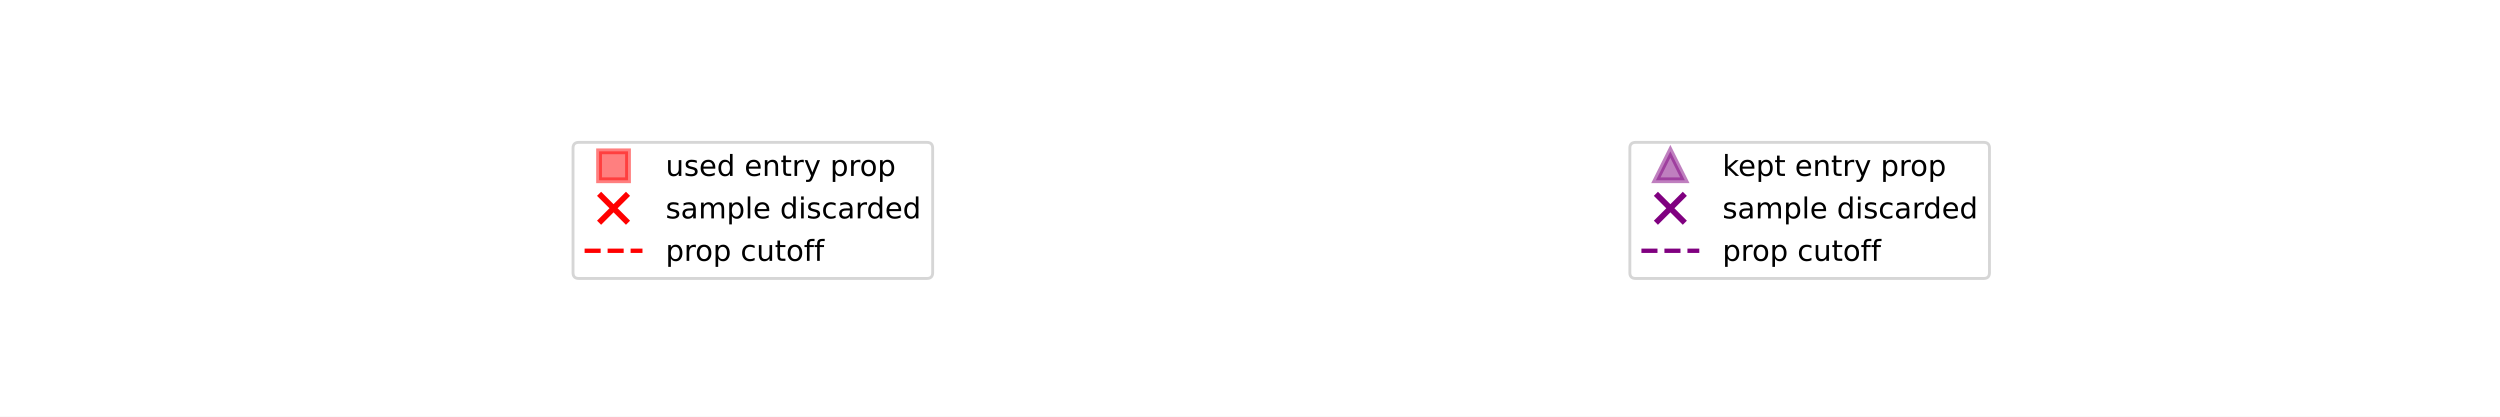
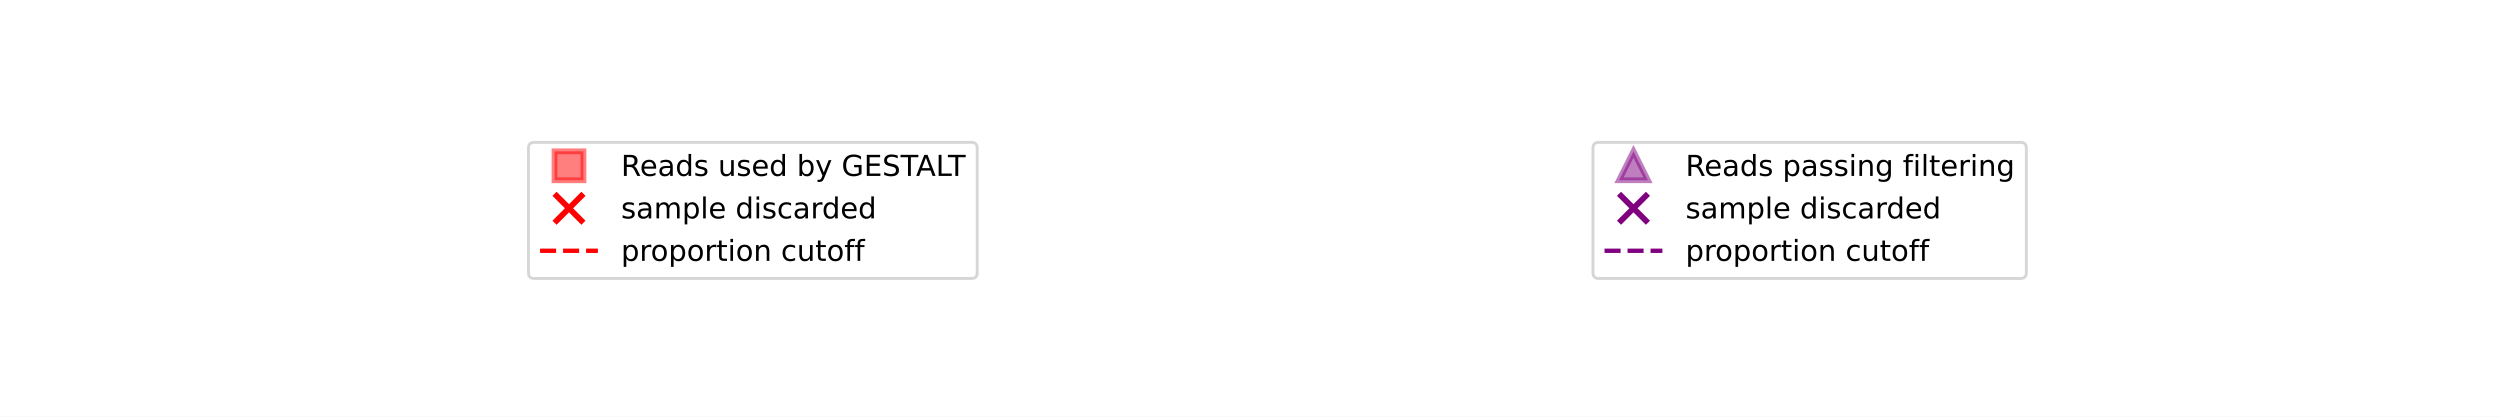
<svg xmlns="http://www.w3.org/2000/svg" xmlns:xlink="http://www.w3.org/1999/xlink" width="864pt" height="144pt" viewBox="0 0 864 144" version="1.1">
  <defs>
    <style type="text/css">*{stroke-linejoin: round; stroke-linecap: butt}</style>
  </defs>
  <g id="figure_1">
    <g id="patch_1">
      <path d="M 0 144  L 864 144  L 864 0  L 0 0  z " style="fill: #ffffff" />
    </g>
    <g id="axes_1">
      <g id="legend_1">
        <g id="patch_2">
-           <path d="M 200.04 96.237  L 320.324 96.237  Q 322.324 96.237 322.324 94.237  L 322.324 51.203  Q 322.324 49.203 320.324 49.203  L 200.04 49.203  Q 198.04 49.203 198.04 51.203  L 198.04 94.237  Q 198.04 96.237 200.04 96.237  z " style="fill: #ffffff; opacity: 0.8; stroke: #cccccc; stroke-linejoin: miter" />
+           <path d="M 184.641 96.237  L 335.722 96.237  Q 337.722 96.237 337.722 94.237  L 337.722 51.203  Q 337.722 49.203 335.722 49.203  L 184.641 49.203  Q 182.641 49.203 182.641 51.203  L 182.641 94.237  Q 182.641 96.237 184.641 96.237  z " style="fill: #ffffff; opacity: 0.8; stroke: #cccccc; stroke-linejoin: miter" />
        </g>
        <g id="line2d_1">
          <defs>
-             <path id="m695d969df0" d="M -5 5  L 5 5  L 5 -5  L -5 -5  z " style="stroke: #ff0000; stroke-opacity: 0.5; stroke-width: 2; stroke-linejoin: miter" />
-           </defs>
-           <g>
-             <use xlink:href="#m695d969df0" x="212.04" y="57.301" style="fill: #ff0000; fill-opacity: 0.5; stroke: #ff0000; stroke-opacity: 0.5; stroke-width: 2; stroke-linejoin: miter" />
+             <path id="mf7968bbe63" d="M -5 5  L 5 5  L 5 -5  L -5 -5  z " style="stroke: #ff0000; stroke-opacity: 0.5; stroke-width: 2; stroke-linejoin: miter" />
+           </defs>
+           <g>
+             <use xlink:href="#mf7968bbe63" x="196.641" y="57.301" style="fill: #ff0000; fill-opacity: 0.5; stroke: #ff0000; stroke-opacity: 0.5; stroke-width: 2; stroke-linejoin: miter" />
          </g>
        </g>
        <g id="text_1">
-           <g transform="translate(230.0396 60.80125) scale(0.1 -0.1)">
-             <defs>
+           <g transform="translate(214.6412 60.80125) scale(0.1 -0.1)">
+             <defs>
+               <path id="DejaVuSans-52" d="M 2841 2188  Q 3044 2119 3236 1894  Q 3428 1669 3622 1275  L 4263 0  L 3584 0  L 2988 1197  Q 2756 1666 2539 1819  Q 2322 1972 1947 1972  L 1259 1972  L 1259 0  L 628 0  L 628 4666  L 2053 4666  Q 2853 4666 3247 4331  Q 3641 3997 3641 3322  Q 3641 2881 3436 2590  Q 3231 2300 2841 2188  z M 1259 4147  L 1259 2491  L 2053 2491  Q 2509 2491 2742 2702  Q 2975 2913 2975 3322  Q 2975 3731 2742 3939  Q 2509 4147 2053 4147  L 1259 4147  z " transform="scale(0.015625)" />
+               <path id="DejaVuSans-65" d="M 3597 1894  L 3597 1613  L 953 1613  Q 991 1019 1311 708  Q 1631 397 2203 397  Q 2534 397 2845 478  Q 3156 559 3463 722  L 3463 178  Q 3153 47 2828 -22  Q 2503 -91 2169 -91  Q 1331 -91 842 396  Q 353 884 353 1716  Q 353 2575 817 3079  Q 1281 3584 2069 3584  Q 2775 3584 3186 3129  Q 3597 2675 3597 1894  z M 3022 2063  Q 3016 2534 2758 2815  Q 2500 3097 2075 3097  Q 1594 3097 1305 2825  Q 1016 2553 972 2059  L 3022 2063  z " transform="scale(0.015625)" />
+               <path id="DejaVuSans-61" d="M 2194 1759  Q 1497 1759 1228 1600  Q 959 1441 959 1056  Q 959 750 1161 570  Q 1363 391 1709 391  Q 2188 391 2477 730  Q 2766 1069 2766 1631  L 2766 1759  L 2194 1759  z M 3341 1997  L 3341 0  L 2766 0  L 2766 531  Q 2569 213 2275 61  Q 1981 -91 1556 -91  Q 1019 -91 701 211  Q 384 513 384 1019  Q 384 1609 779 1909  Q 1175 2209 1959 2209  L 2766 2209  L 2766 2266  Q 2766 2663 2505 2880  Q 2244 3097 1772 3097  Q 1472 3097 1187 3025  Q 903 2953 641 2809  L 641 3341  Q 956 3463 1253 3523  Q 1550 3584 1831 3584  Q 2591 3584 2966 3190  Q 3341 2797 3341 1997  z " transform="scale(0.015625)" />
+               <path id="DejaVuSans-64" d="M 2906 2969  L 2906 4863  L 3481 4863  L 3481 0  L 2906 0  L 2906 525  Q 2725 213 2448 61  Q 2172 -91 1784 -91  Q 1150 -91 751 415  Q 353 922 353 1747  Q 353 2572 751 3078  Q 1150 3584 1784 3584  Q 2172 3584 2448 3432  Q 2725 3281 2906 2969  z M 947 1747  Q 947 1113 1208 752  Q 1469 391 1925 391  Q 2381 391 2643 752  Q 2906 1113 2906 1747  Q 2906 2381 2643 2742  Q 2381 3103 1925 3103  Q 1469 3103 1208 2742  Q 947 2381 947 1747  z " transform="scale(0.015625)" />
+               <path id="DejaVuSans-73" d="M 2834 3397  L 2834 2853  Q 2591 2978 2328 3040  Q 2066 3103 1784 3103  Q 1356 3103 1142 2972  Q 928 2841 928 2578  Q 928 2378 1081 2264  Q 1234 2150 1697 2047  L 1894 2003  Q 2506 1872 2764 1633  Q 3022 1394 3022 966  Q 3022 478 2636 193  Q 2250 -91 1575 -91  Q 1294 -91 989 -36  Q 684 19 347 128  L 347 722  Q 666 556 975 473  Q 1284 391 1588 391  Q 1994 391 2212 530  Q 2431 669 2431 922  Q 2431 1156 2273 1281  Q 2116 1406 1581 1522  L 1381 1569  Q 847 1681 609 1914  Q 372 2147 372 2553  Q 372 3047 722 3315  Q 1072 3584 1716 3584  Q 2034 3584 2315 3537  Q 2597 3491 2834 3397  z " transform="scale(0.015625)" />
+               <path id="DejaVuSans-20" transform="scale(0.015625)" />
              <path id="DejaVuSans-75" d="M 544 1381  L 544 3500  L 1119 3500  L 1119 1403  Q 1119 906 1312 657  Q 1506 409 1894 409  Q 2359 409 2629 706  Q 2900 1003 2900 1516  L 2900 3500  L 3475 3500  L 3475 0  L 2900 0  L 2900 538  Q 2691 219 2414 64  Q 2138 -91 1772 -91  Q 1169 -91 856 284  Q 544 659 544 1381  z M 1991 3584  L 1991 3584  z " transform="scale(0.015625)" />
-               <path id="DejaVuSans-73" d="M 2834 3397  L 2834 2853  Q 2591 2978 2328 3040  Q 2066 3103 1784 3103  Q 1356 3103 1142 2972  Q 928 2841 928 2578  Q 928 2378 1081 2264  Q 1234 2150 1697 2047  L 1894 2003  Q 2506 1872 2764 1633  Q 3022 1394 3022 966  Q 3022 478 2636 193  Q 2250 -91 1575 -91  Q 1294 -91 989 -36  Q 684 19 347 128  L 347 722  Q 666 556 975 473  Q 1284 391 1588 391  Q 1994 391 2212 530  Q 2431 669 2431 922  Q 2431 1156 2273 1281  Q 2116 1406 1581 1522  L 1381 1569  Q 847 1681 609 1914  Q 372 2147 372 2553  Q 372 3047 722 3315  Q 1072 3584 1716 3584  Q 2034 3584 2315 3537  Q 2597 3491 2834 3397  z " transform="scale(0.015625)" />
-               <path id="DejaVuSans-65" d="M 3597 1894  L 3597 1613  L 953 1613  Q 991 1019 1311 708  Q 1631 397 2203 397  Q 2534 397 2845 478  Q 3156 559 3463 722  L 3463 178  Q 3153 47 2828 -22  Q 2503 -91 2169 -91  Q 1331 -91 842 396  Q 353 884 353 1716  Q 353 2575 817 3079  Q 1281 3584 2069 3584  Q 2775 3584 3186 3129  Q 3597 2675 3597 1894  z M 3022 2063  Q 3016 2534 2758 2815  Q 2500 3097 2075 3097  Q 1594 3097 1305 2825  Q 1016 2553 972 2059  L 3022 2063  z " transform="scale(0.015625)" />
-               <path id="DejaVuSans-64" d="M 2906 2969  L 2906 4863  L 3481 4863  L 3481 0  L 2906 0  L 2906 525  Q 2725 213 2448 61  Q 2172 -91 1784 -91  Q 1150 -91 751 415  Q 353 922 353 1747  Q 353 2572 751 3078  Q 1150 3584 1784 3584  Q 2172 3584 2448 3432  Q 2725 3281 2906 2969  z M 947 1747  Q 947 1113 1208 752  Q 1469 391 1925 391  Q 2381 391 2643 752  Q 2906 1113 2906 1747  Q 2906 2381 2643 2742  Q 2381 3103 1925 3103  Q 1469 3103 1208 2742  Q 947 2381 947 1747  z " transform="scale(0.015625)" />
-               <path id="DejaVuSans-20" transform="scale(0.015625)" />
-               <path id="DejaVuSans-6e" d="M 3513 2113  L 3513 0  L 2938 0  L 2938 2094  Q 2938 2591 2744 2837  Q 2550 3084 2163 3084  Q 1697 3084 1428 2787  Q 1159 2491 1159 1978  L 1159 0  L 581 0  L 581 3500  L 1159 3500  L 1159 2956  Q 1366 3272 1645 3428  Q 1925 3584 2291 3584  Q 2894 3584 3203 3211  Q 3513 2838 3513 2113  z " transform="scale(0.015625)" />
-               <path id="DejaVuSans-74" d="M 1172 4494  L 1172 3500  L 2356 3500  L 2356 3053  L 1172 3053  L 1172 1153  Q 1172 725 1289 603  Q 1406 481 1766 481  L 2356 481  L 2356 0  L 1766 0  Q 1100 0 847 248  Q 594 497 594 1153  L 594 3053  L 172 3053  L 172 3500  L 594 3500  L 594 4494  L 1172 4494  z " transform="scale(0.015625)" />
-               <path id="DejaVuSans-72" d="M 2631 2963  Q 2534 3019 2420 3045  Q 2306 3072 2169 3072  Q 1681 3072 1420 2755  Q 1159 2438 1159 1844  L 1159 0  L 581 0  L 581 3500  L 1159 3500  L 1159 2956  Q 1341 3275 1631 3429  Q 1922 3584 2338 3584  Q 2397 3584 2469 3576  Q 2541 3569 2628 3553  L 2631 2963  z " transform="scale(0.015625)" />
+               <path id="DejaVuSans-62" d="M 3116 1747  Q 3116 2381 2855 2742  Q 2594 3103 2138 3103  Q 1681 3103 1420 2742  Q 1159 2381 1159 1747  Q 1159 1113 1420 752  Q 1681 391 2138 391  Q 2594 391 2855 752  Q 3116 1113 3116 1747  z M 1159 2969  Q 1341 3281 1617 3432  Q 1894 3584 2278 3584  Q 2916 3584 3314 3078  Q 3713 2572 3713 1747  Q 3713 922 3314 415  Q 2916 -91 2278 -91  Q 1894 -91 1617 61  Q 1341 213 1159 525  L 1159 0  L 581 0  L 581 4863  L 1159 4863  L 1159 2969  z " transform="scale(0.015625)" />
              <path id="DejaVuSans-79" d="M 2059 -325  Q 1816 -950 1584 -1140  Q 1353 -1331 966 -1331  L 506 -1331  L 506 -850  L 844 -850  Q 1081 -850 1212 -737  Q 1344 -625 1503 -206  L 1606 56  L 191 3500  L 800 3500  L 1894 763  L 2988 3500  L 3597 3500  L 2059 -325  z " transform="scale(0.015625)" />
+               <path id="DejaVuSans-47" d="M 3809 666  L 3809 1919  L 2778 1919  L 2778 2438  L 4434 2438  L 4434 434  Q 4069 175 3628 42  Q 3188 -91 2688 -91  Q 1594 -91 976 548  Q 359 1188 359 2328  Q 359 3472 976 4111  Q 1594 4750 2688 4750  Q 3144 4750 3555 4637  Q 3966 4525 4313 4306  L 4313 3634  Q 3963 3931 3569 4081  Q 3175 4231 2741 4231  Q 1884 4231 1454 3753  Q 1025 3275 1025 2328  Q 1025 1384 1454 906  Q 1884 428 2741 428  Q 3075 428 3337 486  Q 3600 544 3809 666  z " transform="scale(0.015625)" />
+               <path id="DejaVuSans-45" d="M 628 4666  L 3578 4666  L 3578 4134  L 1259 4134  L 1259 2753  L 3481 2753  L 3481 2222  L 1259 2222  L 1259 531  L 3634 531  L 3634 0  L 628 0  L 628 4666  z " transform="scale(0.015625)" />
+               <path id="DejaVuSans-53" d="M 3425 4513  L 3425 3897  Q 3066 4069 2747 4153  Q 2428 4238 2131 4238  Q 1616 4238 1336 4038  Q 1056 3838 1056 3469  Q 1056 3159 1242 3001  Q 1428 2844 1947 2747  L 2328 2669  Q 3034 2534 3370 2195  Q 3706 1856 3706 1288  Q 3706 609 3251 259  Q 2797 -91 1919 -91  Q 1588 -91 1214 -16  Q 841 59 441 206  L 441 856  Q 825 641 1194 531  Q 1563 422 1919 422  Q 2459 422 2753 634  Q 3047 847 3047 1241  Q 3047 1584 2836 1778  Q 2625 1972 2144 2069  L 1759 2144  Q 1053 2284 737 2584  Q 422 2884 422 3419  Q 422 4038 858 4394  Q 1294 4750 2059 4750  Q 2388 4750 2728 4690  Q 3069 4631 3425 4513  z " transform="scale(0.015625)" />
+               <path id="DejaVuSans-54" d="M -19 4666  L 3928 4666  L 3928 4134  L 2272 4134  L 2272 0  L 1638 0  L 1638 4134  L -19 4134  L -19 4666  z " transform="scale(0.015625)" />
+               <path id="DejaVuSans-41" d="M 2188 4044  L 1331 1722  L 3047 1722  L 2188 4044  z M 1831 4666  L 2547 4666  L 4325 0  L 3669 0  L 3244 1197  L 1141 1197  L 716 0  L 50 0  L 1831 4666  z " transform="scale(0.015625)" />
+               <path id="DejaVuSans-4c" d="M 628 4666  L 1259 4666  L 1259 531  L 3531 531  L 3531 0  L 628 0  L 628 4666  z " transform="scale(0.015625)" />
+             </defs>
+             <use xlink:href="#DejaVuSans-52" />
+             <use xlink:href="#DejaVuSans-65" transform="translate(64.98242 0)" />
+             <use xlink:href="#DejaVuSans-61" transform="translate(126.5059 0)" />
+             <use xlink:href="#DejaVuSans-64" transform="translate(187.7852 0)" />
+             <use xlink:href="#DejaVuSans-73" transform="translate(251.2617 0)" />
+             <use xlink:href="#DejaVuSans-20" transform="translate(303.3613 0)" />
+             <use xlink:href="#DejaVuSans-75" transform="translate(335.1484 0)" />
+             <use xlink:href="#DejaVuSans-73" transform="translate(398.5273 0)" />
+             <use xlink:href="#DejaVuSans-65" transform="translate(450.627 0)" />
+             <use xlink:href="#DejaVuSans-64" transform="translate(512.1504 0)" />
+             <use xlink:href="#DejaVuSans-20" transform="translate(575.627 0)" />
+             <use xlink:href="#DejaVuSans-62" transform="translate(607.4141 0)" />
+             <use xlink:href="#DejaVuSans-79" transform="translate(670.8906 0)" />
+             <use xlink:href="#DejaVuSans-20" transform="translate(730.0703 0)" />
+             <use xlink:href="#DejaVuSans-47" transform="translate(761.8574 0)" />
+             <use xlink:href="#DejaVuSans-45" transform="translate(839.3477 0)" />
+             <use xlink:href="#DejaVuSans-53" transform="translate(902.5312 0)" />
+             <use xlink:href="#DejaVuSans-54" transform="translate(966.0078 0)" />
+             <use xlink:href="#DejaVuSans-41" transform="translate(1019.342 0)" />
+             <use xlink:href="#DejaVuSans-4c" transform="translate(1087.75 0)" />
+             <use xlink:href="#DejaVuSans-54" transform="translate(1129.713 0)" />
+           </g>
+         </g>
+         <g id="line2d_2">
+           <defs>
+             <path id="m94dcb9247c" d="M -5 5  L 5 -5  M -5 -5  L 5 5  " style="stroke: #ff0000; stroke-width: 2" />
+           </defs>
+           <g>
+             <use xlink:href="#m94dcb9247c" x="196.641" y="71.979" style="fill: #ff0000; stroke: #ff0000; stroke-width: 2" />
+           </g>
+         </g>
+         <g id="text_2">
+           <g transform="translate(214.6412 75.47938) scale(0.1 -0.1)">
+             <defs>
+               <path id="DejaVuSans-6d" d="M 3328 2828  Q 3544 3216 3844 3400  Q 4144 3584 4550 3584  Q 5097 3584 5394 3201  Q 5691 2819 5691 2113  L 5691 0  L 5113 0  L 5113 2094  Q 5113 2597 4934 2840  Q 4756 3084 4391 3084  Q 3944 3084 3684 2787  Q 3425 2491 3425 1978  L 3425 0  L 2847 0  L 2847 2094  Q 2847 2600 2669 2842  Q 2491 3084 2119 3084  Q 1678 3084 1418 2786  Q 1159 2488 1159 1978  L 1159 0  L 581 0  L 581 3500  L 1159 3500  L 1159 2956  Q 1356 3278 1631 3431  Q 1906 3584 2284 3584  Q 2666 3584 2933 3390  Q 3200 3197 3328 2828  z " transform="scale(0.015625)" />
              <path id="DejaVuSans-70" d="M 1159 525  L 1159 -1331  L 581 -1331  L 581 3500  L 1159 3500  L 1159 2969  Q 1341 3281 1617 3432  Q 1894 3584 2278 3584  Q 2916 3584 3314 3078  Q 3713 2572 3713 1747  Q 3713 922 3314 415  Q 2916 -91 2278 -91  Q 1894 -91 1617 61  Q 1341 213 1159 525  z M 3116 1747  Q 3116 2381 2855 2742  Q 2594 3103 2138 3103  Q 1681 3103 1420 2742  Q 1159 2381 1159 1747  Q 1159 1113 1420 752  Q 1681 391 2138 391  Q 2594 391 2855 752  Q 3116 1113 3116 1747  z " transform="scale(0.015625)" />
-               <path id="DejaVuSans-6f" d="M 1959 3097  Q 1497 3097 1228 2736  Q 959 2375 959 1747  Q 959 1119 1226 758  Q 1494 397 1959 397  Q 2419 397 2687 759  Q 2956 1122 2956 1747  Q 2956 2369 2687 2733  Q 2419 3097 1959 3097  z M 1959 3584  Q 2709 3584 3137 3096  Q 3566 2609 3566 1747  Q 3566 888 3137 398  Q 2709 -91 1959 -91  Q 1206 -91 779 398  Q 353 888 353 1747  Q 353 2609 779 3096  Q 1206 3584 1959 3584  z " transform="scale(0.015625)" />
-             </defs>
-             <use xlink:href="#DejaVuSans-75" />
-             <use xlink:href="#DejaVuSans-73" transform="translate(63.37891 0)" />
-             <use xlink:href="#DejaVuSans-65" transform="translate(115.4785 0)" />
-             <use xlink:href="#DejaVuSans-64" transform="translate(177.002 0)" />
-             <use xlink:href="#DejaVuSans-20" transform="translate(240.4785 0)" />
-             <use xlink:href="#DejaVuSans-65" transform="translate(272.2656 0)" />
-             <use xlink:href="#DejaVuSans-6e" transform="translate(333.7891 0)" />
-             <use xlink:href="#DejaVuSans-74" transform="translate(397.168 0)" />
-             <use xlink:href="#DejaVuSans-72" transform="translate(436.377 0)" />
-             <use xlink:href="#DejaVuSans-79" transform="translate(477.4902 0)" />
-             <use xlink:href="#DejaVuSans-20" transform="translate(536.6699 0)" />
-             <use xlink:href="#DejaVuSans-70" transform="translate(568.457 0)" />
-             <use xlink:href="#DejaVuSans-72" transform="translate(631.9336 0)" />
-             <use xlink:href="#DejaVuSans-6f" transform="translate(670.7969 0)" />
-             <use xlink:href="#DejaVuSans-70" transform="translate(731.9785 0)" />
-           </g>
-         </g>
-         <g id="line2d_2">
-           <defs>
-             <path id="mdfcf675a72" d="M -5 5  L 5 -5  M -5 -5  L 5 5  " style="stroke: #ff0000; stroke-width: 2" />
-           </defs>
-           <g>
-             <use xlink:href="#mdfcf675a72" x="212.04" y="71.979" style="fill: #ff0000; stroke: #ff0000; stroke-width: 2" />
-           </g>
-         </g>
-         <g id="text_2">
-           <g transform="translate(230.0396 75.47938) scale(0.1 -0.1)">
-             <defs>
-               <path id="DejaVuSans-61" d="M 2194 1759  Q 1497 1759 1228 1600  Q 959 1441 959 1056  Q 959 750 1161 570  Q 1363 391 1709 391  Q 2188 391 2477 730  Q 2766 1069 2766 1631  L 2766 1759  L 2194 1759  z M 3341 1997  L 3341 0  L 2766 0  L 2766 531  Q 2569 213 2275 61  Q 1981 -91 1556 -91  Q 1019 -91 701 211  Q 384 513 384 1019  Q 384 1609 779 1909  Q 1175 2209 1959 2209  L 2766 2209  L 2766 2266  Q 2766 2663 2505 2880  Q 2244 3097 1772 3097  Q 1472 3097 1187 3025  Q 903 2953 641 2809  L 641 3341  Q 956 3463 1253 3523  Q 1550 3584 1831 3584  Q 2591 3584 2966 3190  Q 3341 2797 3341 1997  z " transform="scale(0.015625)" />
-               <path id="DejaVuSans-6d" d="M 3328 2828  Q 3544 3216 3844 3400  Q 4144 3584 4550 3584  Q 5097 3584 5394 3201  Q 5691 2819 5691 2113  L 5691 0  L 5113 0  L 5113 2094  Q 5113 2597 4934 2840  Q 4756 3084 4391 3084  Q 3944 3084 3684 2787  Q 3425 2491 3425 1978  L 3425 0  L 2847 0  L 2847 2094  Q 2847 2600 2669 2842  Q 2491 3084 2119 3084  Q 1678 3084 1418 2786  Q 1159 2488 1159 1978  L 1159 0  L 581 0  L 581 3500  L 1159 3500  L 1159 2956  Q 1356 3278 1631 3431  Q 1906 3584 2284 3584  Q 2666 3584 2933 3390  Q 3200 3197 3328 2828  z " transform="scale(0.015625)" />
              <path id="DejaVuSans-6c" d="M 603 4863  L 1178 4863  L 1178 0  L 603 0  L 603 4863  z " transform="scale(0.015625)" />
              <path id="DejaVuSans-69" d="M 603 3500  L 1178 3500  L 1178 0  L 603 0  L 603 3500  z M 603 4863  L 1178 4863  L 1178 4134  L 603 4134  L 603 4863  z " transform="scale(0.015625)" />
              <path id="DejaVuSans-63" d="M 3122 3366  L 3122 2828  Q 2878 2963 2633 3030  Q 2388 3097 2138 3097  Q 1578 3097 1268 2742  Q 959 2388 959 1747  Q 959 1106 1268 751  Q 1578 397 2138 397  Q 2388 397 2633 464  Q 2878 531 3122 666  L 3122 134  Q 2881 22 2623 -34  Q 2366 -91 2075 -91  Q 1284 -91 818 406  Q 353 903 353 1747  Q 353 2603 823 3093  Q 1294 3584 2113 3584  Q 2378 3584 2631 3529  Q 2884 3475 3122 3366  z " transform="scale(0.015625)" />
+               <path id="DejaVuSans-72" d="M 2631 2963  Q 2534 3019 2420 3045  Q 2306 3072 2169 3072  Q 1681 3072 1420 2755  Q 1159 2438 1159 1844  L 1159 0  L 581 0  L 581 3500  L 1159 3500  L 1159 2956  Q 1341 3275 1631 3429  Q 1922 3584 2338 3584  Q 2397 3584 2469 3576  Q 2541 3569 2628 3553  L 2631 2963  z " transform="scale(0.015625)" />
            </defs>
            <use xlink:href="#DejaVuSans-73" />
            <use xlink:href="#DejaVuSans-61" transform="translate(52.09961 0)" />
            <use xlink:href="#DejaVuSans-6d" transform="translate(113.3789 0)" />
            <use xlink:href="#DejaVuSans-70" transform="translate(210.791 0)" />
            <use xlink:href="#DejaVuSans-6c" transform="translate(274.2676 0)" />
            <use xlink:href="#DejaVuSans-65" transform="translate(302.0508 0)" />
            <use xlink:href="#DejaVuSans-20" transform="translate(363.5742 0)" />
            <use xlink:href="#DejaVuSans-64" transform="translate(395.3613 0)" />
            <use xlink:href="#DejaVuSans-69" transform="translate(458.8379 0)" />
            <use xlink:href="#DejaVuSans-73" transform="translate(486.6211 0)" />
            <use xlink:href="#DejaVuSans-63" transform="translate(538.7207 0)" />
            <use xlink:href="#DejaVuSans-61" transform="translate(593.7012 0)" />
            <use xlink:href="#DejaVuSans-72" transform="translate(654.9805 0)" />
            <use xlink:href="#DejaVuSans-64" transform="translate(694.3438 0)" />
            <use xlink:href="#DejaVuSans-65" transform="translate(757.8203 0)" />
            <use xlink:href="#DejaVuSans-64" transform="translate(819.3438 0)" />
          </g>
        </g>
        <g id="line2d_3">
-           <path d="M 202.04 86.657  L 212.04 86.657  L 222.04 86.657  " style="fill: none; stroke-dasharray: 5.55,2.4; stroke-dashoffset: 0; stroke: #ff0000; stroke-width: 1.5" />
+           <path d="M 186.641 86.657  L 196.641 86.657  L 206.641 86.657  " style="fill: none; stroke-dasharray: 5.55,2.4; stroke-dashoffset: 0; stroke: #ff0000; stroke-width: 1.5" />
        </g>
        <g id="text_3">
-           <g transform="translate(230.0396 90.1575) scale(0.1 -0.1)">
-             <defs>
+           <g transform="translate(214.6412 90.1575) scale(0.1 -0.1)">
+             <defs>
+               <path id="DejaVuSans-6f" d="M 1959 3097  Q 1497 3097 1228 2736  Q 959 2375 959 1747  Q 959 1119 1226 758  Q 1494 397 1959 397  Q 2419 397 2687 759  Q 2956 1122 2956 1747  Q 2956 2369 2687 2733  Q 2419 3097 1959 3097  z M 1959 3584  Q 2709 3584 3137 3096  Q 3566 2609 3566 1747  Q 3566 888 3137 398  Q 2709 -91 1959 -91  Q 1206 -91 779 398  Q 353 888 353 1747  Q 353 2609 779 3096  Q 1206 3584 1959 3584  z " transform="scale(0.015625)" />
+               <path id="DejaVuSans-74" d="M 1172 4494  L 1172 3500  L 2356 3500  L 2356 3053  L 1172 3053  L 1172 1153  Q 1172 725 1289 603  Q 1406 481 1766 481  L 2356 481  L 2356 0  L 1766 0  Q 1100 0 847 248  Q 594 497 594 1153  L 594 3053  L 172 3053  L 172 3500  L 594 3500  L 594 4494  L 1172 4494  z " transform="scale(0.015625)" />
+               <path id="DejaVuSans-6e" d="M 3513 2113  L 3513 0  L 2938 0  L 2938 2094  Q 2938 2591 2744 2837  Q 2550 3084 2163 3084  Q 1697 3084 1428 2787  Q 1159 2491 1159 1978  L 1159 0  L 581 0  L 581 3500  L 1159 3500  L 1159 2956  Q 1366 3272 1645 3428  Q 1925 3584 2291 3584  Q 2894 3584 3203 3211  Q 3513 2838 3513 2113  z " transform="scale(0.015625)" />
              <path id="DejaVuSans-66" d="M 2375 4863  L 2375 4384  L 1825 4384  Q 1516 4384 1395 4259  Q 1275 4134 1275 3809  L 1275 3500  L 2222 3500  L 2222 3053  L 1275 3053  L 1275 0  L 697 0  L 697 3053  L 147 3053  L 147 3500  L 697 3500  L 697 3744  Q 697 4328 969 4595  Q 1241 4863 1831 4863  L 2375 4863  z " transform="scale(0.015625)" />
            </defs>
            <use xlink:href="#DejaVuSans-70" />
            <use xlink:href="#DejaVuSans-72" transform="translate(63.47656 0)" />
            <use xlink:href="#DejaVuSans-6f" transform="translate(102.3398 0)" />
            <use xlink:href="#DejaVuSans-70" transform="translate(163.5215 0)" />
-             <use xlink:href="#DejaVuSans-20" transform="translate(226.998 0)" />
-             <use xlink:href="#DejaVuSans-63" transform="translate(258.7852 0)" />
-             <use xlink:href="#DejaVuSans-75" transform="translate(313.7656 0)" />
-             <use xlink:href="#DejaVuSans-74" transform="translate(377.1445 0)" />
-             <use xlink:href="#DejaVuSans-6f" transform="translate(416.3535 0)" />
-             <use xlink:href="#DejaVuSans-66" transform="translate(477.5352 0)" />
-             <use xlink:href="#DejaVuSans-66" transform="translate(512.7402 0)" />
+             <use xlink:href="#DejaVuSans-6f" transform="translate(226.998 0)" />
+             <use xlink:href="#DejaVuSans-72" transform="translate(288.1797 0)" />
+             <use xlink:href="#DejaVuSans-74" transform="translate(329.293 0)" />
+             <use xlink:href="#DejaVuSans-69" transform="translate(368.502 0)" />
+             <use xlink:href="#DejaVuSans-6f" transform="translate(396.2852 0)" />
+             <use xlink:href="#DejaVuSans-6e" transform="translate(457.4668 0)" />
+             <use xlink:href="#DejaVuSans-20" transform="translate(520.8457 0)" />
+             <use xlink:href="#DejaVuSans-63" transform="translate(552.6328 0)" />
+             <use xlink:href="#DejaVuSans-75" transform="translate(607.6133 0)" />
+             <use xlink:href="#DejaVuSans-74" transform="translate(670.9922 0)" />
+             <use xlink:href="#DejaVuSans-6f" transform="translate(710.2012 0)" />
+             <use xlink:href="#DejaVuSans-66" transform="translate(771.3828 0)" />
+             <use xlink:href="#DejaVuSans-66" transform="translate(806.5879 0)" />
          </g>
        </g>
      </g>
    </g>
    <g id="axes_2">
      <g id="legend_2">
        <g id="patch_3">
-           <path d="M 565.276 96.237  L 685.56 96.237  Q 687.56 96.237 687.56 94.237  L 687.56 51.203  Q 687.56 49.203 685.56 49.203  L 565.276 49.203  Q 563.276 49.203 563.276 51.203  L 563.276 94.237  Q 563.276 96.237 565.276 96.237  z " style="fill: #ffffff; opacity: 0.8; stroke: #cccccc; stroke-linejoin: miter" />
+           <path d="M 552.529 96.237  L 698.307 96.237  Q 700.307 96.237 700.307 94.237  L 700.307 51.203  Q 700.307 49.203 698.307 49.203  L 552.529 49.203  Q 550.529 49.203 550.529 51.203  L 550.529 94.237  Q 550.529 96.237 552.529 96.237  z " style="fill: #ffffff; opacity: 0.8; stroke: #cccccc; stroke-linejoin: miter" />
        </g>
        <g id="line2d_4">
          <defs>
-             <path id="mcce43088ec" d="M 0 -5  L -5 5  L 5 5  z " style="stroke: #800080; stroke-opacity: 0.5; stroke-width: 2; stroke-linejoin: miter" />
-           </defs>
-           <g>
-             <use xlink:href="#mcce43088ec" x="577.276" y="57.301" style="fill: #800080; fill-opacity: 0.5; stroke: #800080; stroke-opacity: 0.5; stroke-width: 2; stroke-linejoin: miter" />
+             <path id="m0c433f8a62" d="M 0 -5  L -5 5  L 5 5  z " style="stroke: #800080; stroke-opacity: 0.5; stroke-width: 2; stroke-linejoin: miter" />
+           </defs>
+           <g>
+             <use xlink:href="#m0c433f8a62" x="564.529" y="57.301" style="fill: #800080; fill-opacity: 0.5; stroke: #800080; stroke-opacity: 0.5; stroke-width: 2; stroke-linejoin: miter" />
          </g>
        </g>
        <g id="text_4">
-           <g transform="translate(595.276 60.80125) scale(0.1 -0.1)">
-             <defs>
-               <path id="DejaVuSans-6b" d="M 581 4863  L 1159 4863  L 1159 1991  L 2875 3500  L 3609 3500  L 1753 1863  L 3688 0  L 2938 0  L 1159 1709  L 1159 0  L 581 0  L 581 4863  z " transform="scale(0.015625)" />
-             </defs>
-             <use xlink:href="#DejaVuSans-6b" />
-             <use xlink:href="#DejaVuSans-65" transform="translate(54.28516 0)" />
-             <use xlink:href="#DejaVuSans-70" transform="translate(115.8086 0)" />
-             <use xlink:href="#DejaVuSans-74" transform="translate(179.2852 0)" />
-             <use xlink:href="#DejaVuSans-20" transform="translate(218.4941 0)" />
-             <use xlink:href="#DejaVuSans-65" transform="translate(250.2812 0)" />
-             <use xlink:href="#DejaVuSans-6e" transform="translate(311.8047 0)" />
-             <use xlink:href="#DejaVuSans-74" transform="translate(375.1836 0)" />
-             <use xlink:href="#DejaVuSans-72" transform="translate(414.3926 0)" />
-             <use xlink:href="#DejaVuSans-79" transform="translate(455.5059 0)" />
-             <use xlink:href="#DejaVuSans-20" transform="translate(514.6855 0)" />
-             <use xlink:href="#DejaVuSans-70" transform="translate(546.4727 0)" />
-             <use xlink:href="#DejaVuSans-72" transform="translate(609.9492 0)" />
-             <use xlink:href="#DejaVuSans-6f" transform="translate(648.8125 0)" />
-             <use xlink:href="#DejaVuSans-70" transform="translate(709.9941 0)" />
+           <g transform="translate(582.5291 60.80125) scale(0.1 -0.1)">
+             <defs>
+               <path id="DejaVuSans-67" d="M 2906 1791  Q 2906 2416 2648 2759  Q 2391 3103 1925 3103  Q 1463 3103 1205 2759  Q 947 2416 947 1791  Q 947 1169 1205 825  Q 1463 481 1925 481  Q 2391 481 2648 825  Q 2906 1169 2906 1791  z M 3481 434  Q 3481 -459 3084 -895  Q 2688 -1331 1869 -1331  Q 1566 -1331 1297 -1286  Q 1028 -1241 775 -1147  L 775 -588  Q 1028 -725 1275 -790  Q 1522 -856 1778 -856  Q 2344 -856 2625 -561  Q 2906 -266 2906 331  L 2906 616  Q 2728 306 2450 153  Q 2172 0 1784 0  Q 1141 0 747 490  Q 353 981 353 1791  Q 353 2603 747 3093  Q 1141 3584 1784 3584  Q 2172 3584 2450 3431  Q 2728 3278 2906 2969  L 2906 3500  L 3481 3500  L 3481 434  z " transform="scale(0.015625)" />
+             </defs>
+             <use xlink:href="#DejaVuSans-52" />
+             <use xlink:href="#DejaVuSans-65" transform="translate(64.98242 0)" />
+             <use xlink:href="#DejaVuSans-61" transform="translate(126.5059 0)" />
+             <use xlink:href="#DejaVuSans-64" transform="translate(187.7852 0)" />
+             <use xlink:href="#DejaVuSans-73" transform="translate(251.2617 0)" />
+             <use xlink:href="#DejaVuSans-20" transform="translate(303.3613 0)" />
+             <use xlink:href="#DejaVuSans-70" transform="translate(335.1484 0)" />
+             <use xlink:href="#DejaVuSans-61" transform="translate(398.625 0)" />
+             <use xlink:href="#DejaVuSans-73" transform="translate(459.9043 0)" />
+             <use xlink:href="#DejaVuSans-73" transform="translate(512.0039 0)" />
+             <use xlink:href="#DejaVuSans-69" transform="translate(564.1035 0)" />
+             <use xlink:href="#DejaVuSans-6e" transform="translate(591.8867 0)" />
+             <use xlink:href="#DejaVuSans-67" transform="translate(655.2656 0)" />
+             <use xlink:href="#DejaVuSans-20" transform="translate(718.7422 0)" />
+             <use xlink:href="#DejaVuSans-66" transform="translate(750.5293 0)" />
+             <use xlink:href="#DejaVuSans-69" transform="translate(785.7344 0)" />
+             <use xlink:href="#DejaVuSans-6c" transform="translate(813.5176 0)" />
+             <use xlink:href="#DejaVuSans-74" transform="translate(841.3008 0)" />
+             <use xlink:href="#DejaVuSans-65" transform="translate(880.5098 0)" />
+             <use xlink:href="#DejaVuSans-72" transform="translate(942.0332 0)" />
+             <use xlink:href="#DejaVuSans-69" transform="translate(983.1465 0)" />
+             <use xlink:href="#DejaVuSans-6e" transform="translate(1010.93 0)" />
+             <use xlink:href="#DejaVuSans-67" transform="translate(1074.309 0)" />
          </g>
        </g>
        <g id="line2d_5">
          <defs>
-             <path id="m96dbc76056" d="M -5 5  L 5 -5  M -5 -5  L 5 5  " style="stroke: #800080; stroke-width: 2" />
-           </defs>
-           <g>
-             <use xlink:href="#m96dbc76056" x="577.276" y="71.979" style="fill: #800080; stroke: #800080; stroke-width: 2" />
+             <path id="ma0c9dd04b2" d="M -5 5  L 5 -5  M -5 -5  L 5 5  " style="stroke: #800080; stroke-width: 2" />
+           </defs>
+           <g>
+             <use xlink:href="#ma0c9dd04b2" x="564.529" y="71.979" style="fill: #800080; stroke: #800080; stroke-width: 2" />
          </g>
        </g>
        <g id="text_5">
-           <g transform="translate(595.276 75.47938) scale(0.1 -0.1)">
+           <g transform="translate(582.5291 75.47938) scale(0.1 -0.1)">
            <use xlink:href="#DejaVuSans-73" />
            <use xlink:href="#DejaVuSans-61" transform="translate(52.09961 0)" />
            <use xlink:href="#DejaVuSans-6d" transform="translate(113.3789 0)" />
            <use xlink:href="#DejaVuSans-70" transform="translate(210.791 0)" />
            <use xlink:href="#DejaVuSans-6c" transform="translate(274.2676 0)" />
            <use xlink:href="#DejaVuSans-65" transform="translate(302.0508 0)" />
            <use xlink:href="#DejaVuSans-20" transform="translate(363.5742 0)" />
            <use xlink:href="#DejaVuSans-64" transform="translate(395.3613 0)" />
            <use xlink:href="#DejaVuSans-69" transform="translate(458.8379 0)" />
            <use xlink:href="#DejaVuSans-73" transform="translate(486.6211 0)" />
            <use xlink:href="#DejaVuSans-63" transform="translate(538.7207 0)" />
            <use xlink:href="#DejaVuSans-61" transform="translate(593.7012 0)" />
            <use xlink:href="#DejaVuSans-72" transform="translate(654.9805 0)" />
            <use xlink:href="#DejaVuSans-64" transform="translate(694.3438 0)" />
            <use xlink:href="#DejaVuSans-65" transform="translate(757.8203 0)" />
            <use xlink:href="#DejaVuSans-64" transform="translate(819.3438 0)" />
          </g>
        </g>
        <g id="line2d_6">
-           <path d="M 567.276 86.657  L 577.276 86.657  L 587.276 86.657  " style="fill: none; stroke-dasharray: 5.55,2.4; stroke-dashoffset: 0; stroke: #800080; stroke-width: 1.5" />
+           <path d="M 554.529 86.657  L 564.529 86.657  L 574.529 86.657  " style="fill: none; stroke-dasharray: 5.55,2.4; stroke-dashoffset: 0; stroke: #800080; stroke-width: 1.5" />
        </g>
        <g id="text_6">
-           <g transform="translate(595.276 90.1575) scale(0.1 -0.1)">
+           <g transform="translate(582.5291 90.1575) scale(0.1 -0.1)">
            <use xlink:href="#DejaVuSans-70" />
            <use xlink:href="#DejaVuSans-72" transform="translate(63.47656 0)" />
            <use xlink:href="#DejaVuSans-6f" transform="translate(102.3398 0)" />
            <use xlink:href="#DejaVuSans-70" transform="translate(163.5215 0)" />
-             <use xlink:href="#DejaVuSans-20" transform="translate(226.998 0)" />
-             <use xlink:href="#DejaVuSans-63" transform="translate(258.7852 0)" />
-             <use xlink:href="#DejaVuSans-75" transform="translate(313.7656 0)" />
-             <use xlink:href="#DejaVuSans-74" transform="translate(377.1445 0)" />
-             <use xlink:href="#DejaVuSans-6f" transform="translate(416.3535 0)" />
-             <use xlink:href="#DejaVuSans-66" transform="translate(477.5352 0)" />
-             <use xlink:href="#DejaVuSans-66" transform="translate(512.7402 0)" />
+             <use xlink:href="#DejaVuSans-6f" transform="translate(226.998 0)" />
+             <use xlink:href="#DejaVuSans-72" transform="translate(288.1797 0)" />
+             <use xlink:href="#DejaVuSans-74" transform="translate(329.293 0)" />
+             <use xlink:href="#DejaVuSans-69" transform="translate(368.502 0)" />
+             <use xlink:href="#DejaVuSans-6f" transform="translate(396.2852 0)" />
+             <use xlink:href="#DejaVuSans-6e" transform="translate(457.4668 0)" />
+             <use xlink:href="#DejaVuSans-20" transform="translate(520.8457 0)" />
+             <use xlink:href="#DejaVuSans-63" transform="translate(552.6328 0)" />
+             <use xlink:href="#DejaVuSans-75" transform="translate(607.6133 0)" />
+             <use xlink:href="#DejaVuSans-74" transform="translate(670.9922 0)" />
+             <use xlink:href="#DejaVuSans-6f" transform="translate(710.2012 0)" />
+             <use xlink:href="#DejaVuSans-66" transform="translate(771.3828 0)" />
+             <use xlink:href="#DejaVuSans-66" transform="translate(806.5879 0)" />
          </g>
        </g>
      </g>
    </g>
  </g>
</svg>
